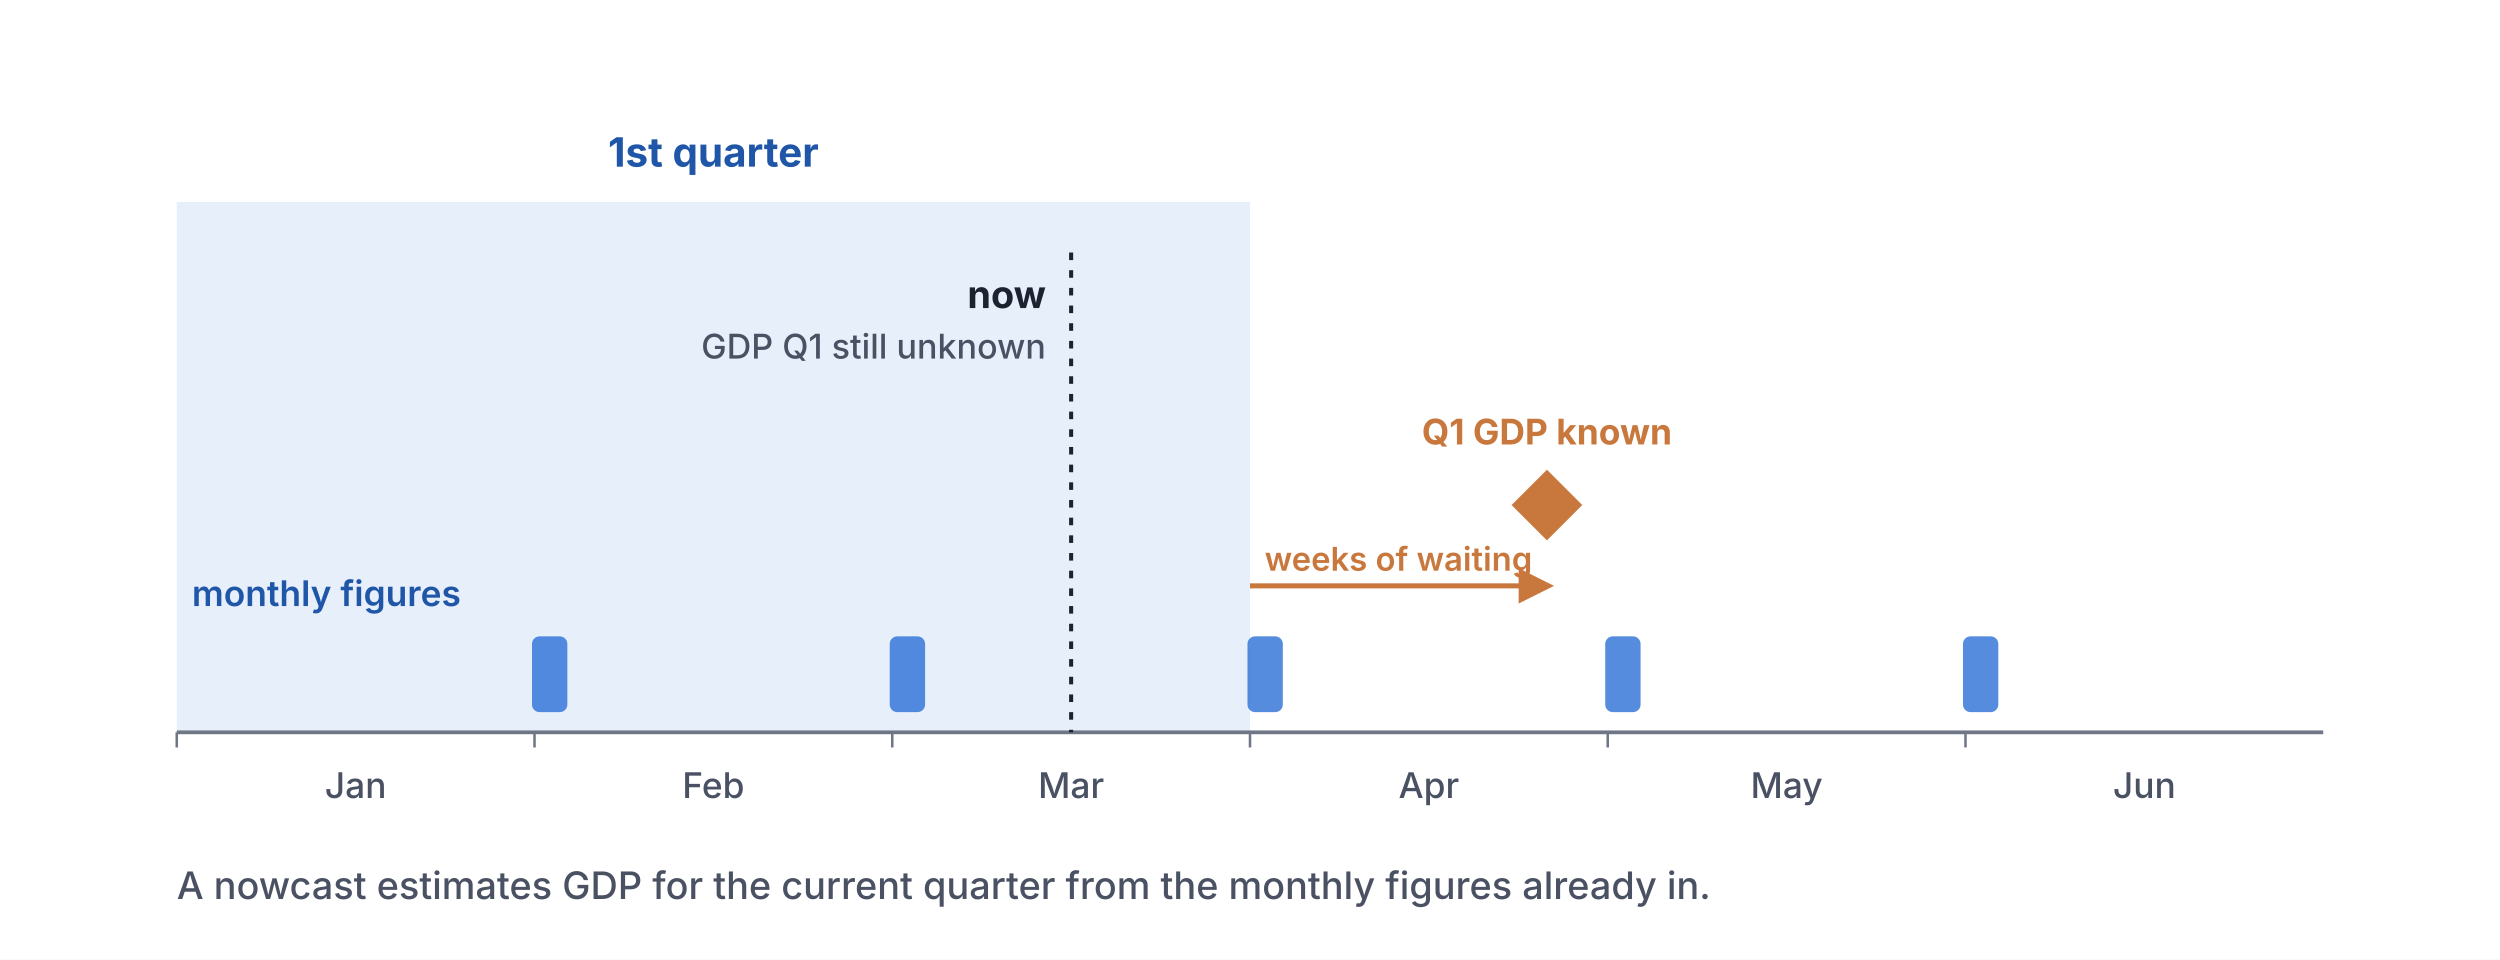
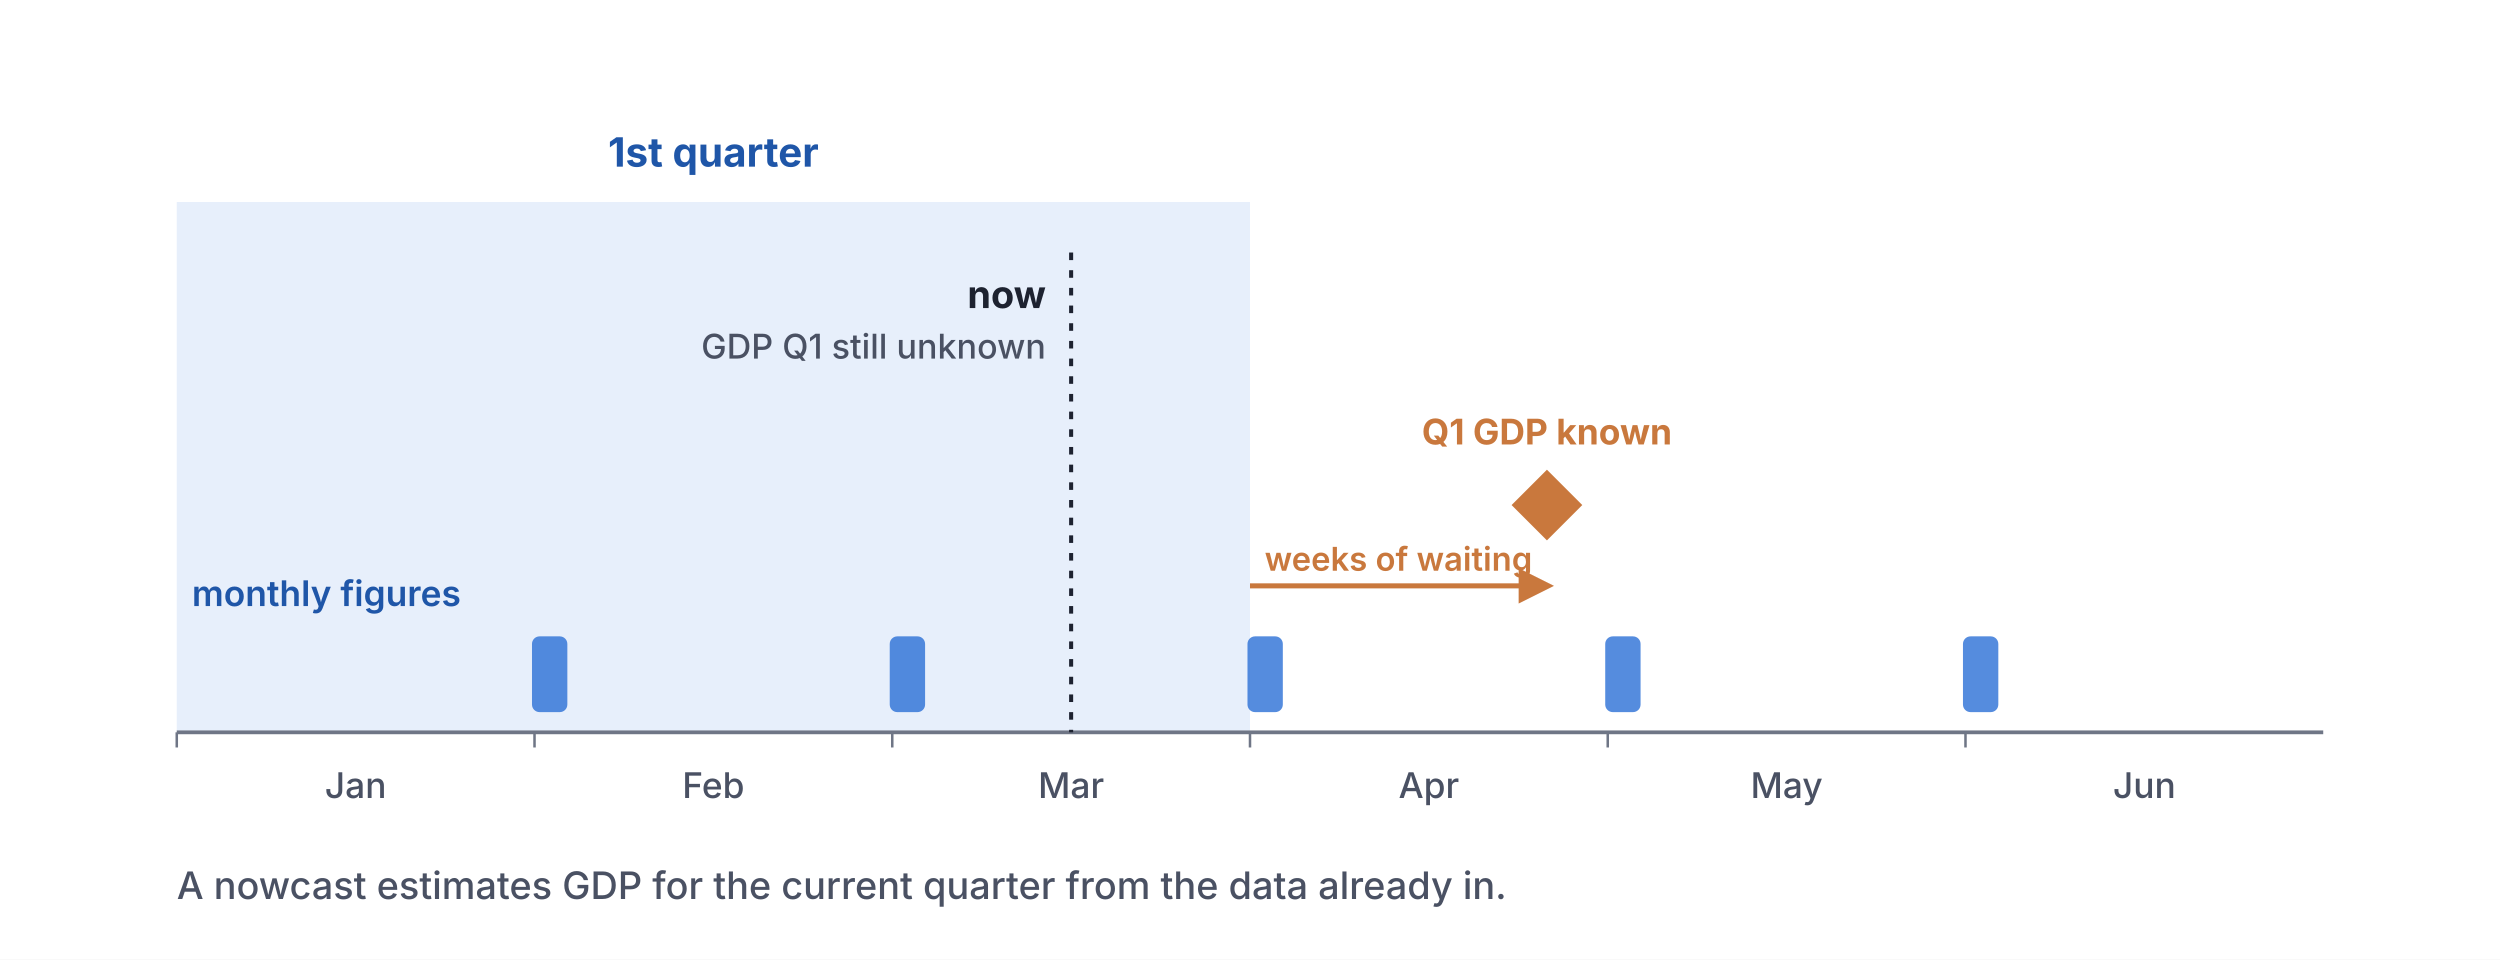
<svg xmlns="http://www.w3.org/2000/svg" viewBox="0 0 990 380" width="990" height="380" font-family="Inter, 'Segoe UI', Helvetica, Arial, sans-serif">
  <rect width="990" height="380" fill="#ffffff" />
  <defs>
    <marker id="a" viewBox="0 0 10 10" refX="8" refY="5" markerWidth="7" markerHeight="7" orient="auto">
      <path d="M0,0 L10,5 L0,10 z" fill="#6f7686" />
    </marker>
    <marker id="r" viewBox="0 0 10 10" refX="8" refY="5" markerWidth="7" markerHeight="7" orient="auto">
      <path d="M0,0 L10,5 L0,10 z" fill="#c9783d" />
    </marker>
  </defs>
  <rect x="70.0" y="80" width="425.0" height="210" fill="#e7effb" />
  <text x="282.5" y="66" font-size="16" fill="#1f56a8" font-weight="700" text-anchor="middle">1st quarter</text>
  <line x1="70.0" y1="290" x2="920.0" y2="290" stroke="#6f7686" stroke-width="1.5" />
  <line x1="70.0" y1="290" x2="70.0" y2="296" stroke="#6f7686" />
  <text x="140.833" y="316" font-size="14" fill="#4a5163" font-weight="500" text-anchor="middle">Jan</text>
  <rect x="210.667" y="252" width="14" height="30" rx="3" fill="#2a6fd6" opacity=".8" />
  <line x1="211.667" y1="290" x2="211.667" y2="296" stroke="#6f7686" />
  <text x="282.5" y="316" font-size="14" fill="#4a5163" font-weight="500" text-anchor="middle">Feb</text>
  <rect x="352.333" y="252" width="14" height="30" rx="3" fill="#2a6fd6" opacity=".8" />
  <line x1="353.333" y1="290" x2="353.333" y2="296" stroke="#6f7686" />
  <text x="424.167" y="316" font-size="14" fill="#4a5163" font-weight="500" text-anchor="middle">Mar</text>
  <rect x="494.0" y="252" width="14" height="30" rx="3" fill="#2a6fd6" opacity=".8" />
  <line x1="495.0" y1="290" x2="495.0" y2="296" stroke="#6f7686" />
  <text x="565.833" y="316" font-size="14" fill="#4a5163" font-weight="500" text-anchor="middle">Apr</text>
  <rect x="635.667" y="252" width="14" height="30" rx="3" fill="#2a6fd6" opacity=".8" />
  <line x1="636.667" y1="290" x2="636.667" y2="296" stroke="#6f7686" />
  <text x="707.5" y="316" font-size="14" fill="#4a5163" font-weight="500" text-anchor="middle">May</text>
  <rect x="777.333" y="252" width="14" height="30" rx="3" fill="#2a6fd6" opacity=".8" />
  <line x1="778.333" y1="290" x2="778.333" y2="296" stroke="#6f7686" />
  <text x="849.167" y="316" font-size="14" fill="#4a5163" font-weight="500" text-anchor="middle">Jun</text>
  <text x="76.0" y="240" font-size="14" fill="#1f56a8" font-weight="600" text-anchor="start">monthly figures</text>
  <line x1="424.167" y1="100" x2="424.167" y2="290" stroke="#1d2230" stroke-width="1.6" stroke-dasharray="3 4" />
  <text x="414.167" y="122" font-size="15" fill="#1d2230" font-weight="700" text-anchor="end">now</text>
  <text x="414.167" y="142" font-size="13.5" fill="#4a5163" font-weight="500" text-anchor="end">GDP Q1 still unknown</text>
  <path d="M612.583,186 l14,14 l-14,14 l-14,-14 z" fill="#c9783d" />
  <text x="612.583" y="176" font-size="14" fill="#c9783d" font-weight="700" text-anchor="middle">Q1 GDP known</text>
  <path d="M495.0,232 H612.583" stroke="#c9783d" stroke-width="2" marker-end="url(#r)" />
  <text x="553.792" y="226" font-size="13" fill="#c9783d" font-weight="600" text-anchor="middle">weeks of waiting</text>
-   <text x="70" y="356" font-size="15" fill="#4a5163" font-weight="500" text-anchor="start">A nowcast estimates GDP for the current quarter from the monthly figures already in.</text>
+   <text x="70" y="356" font-size="15" fill="#4a5163" font-weight="500" text-anchor="start">A nowcast estimates GDP for the current quarter from the data already in.</text>
</svg>
